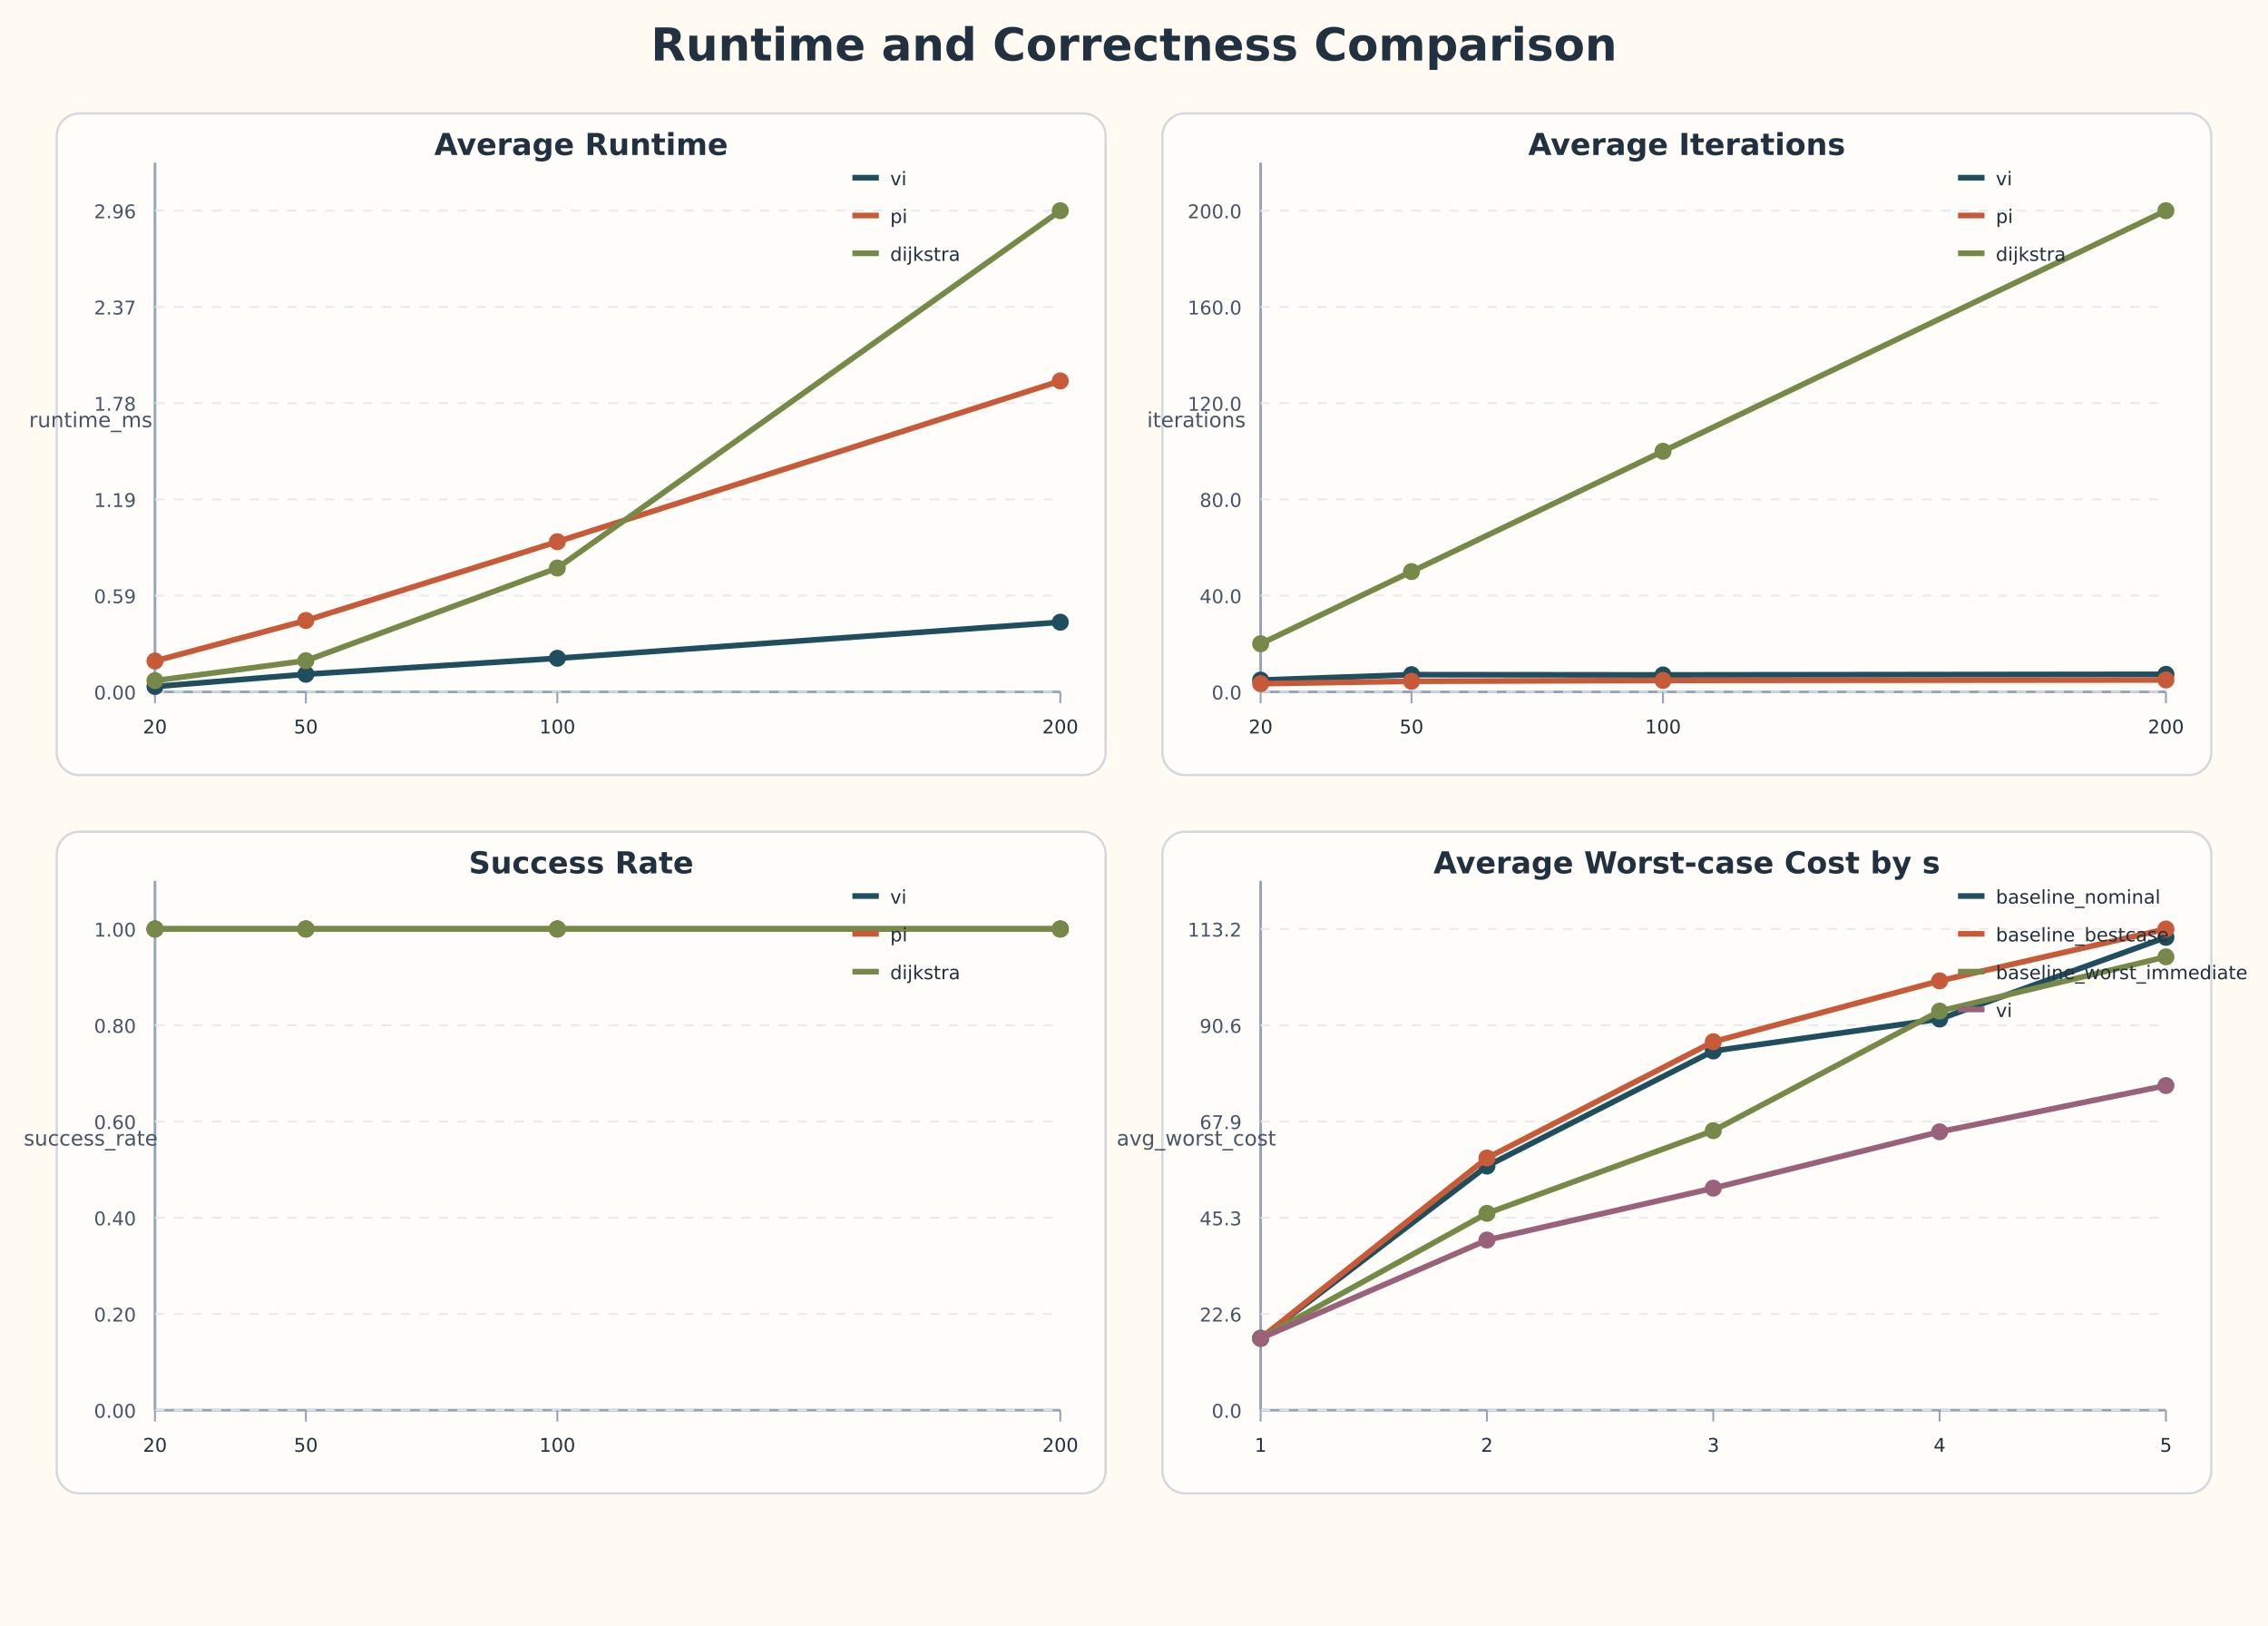
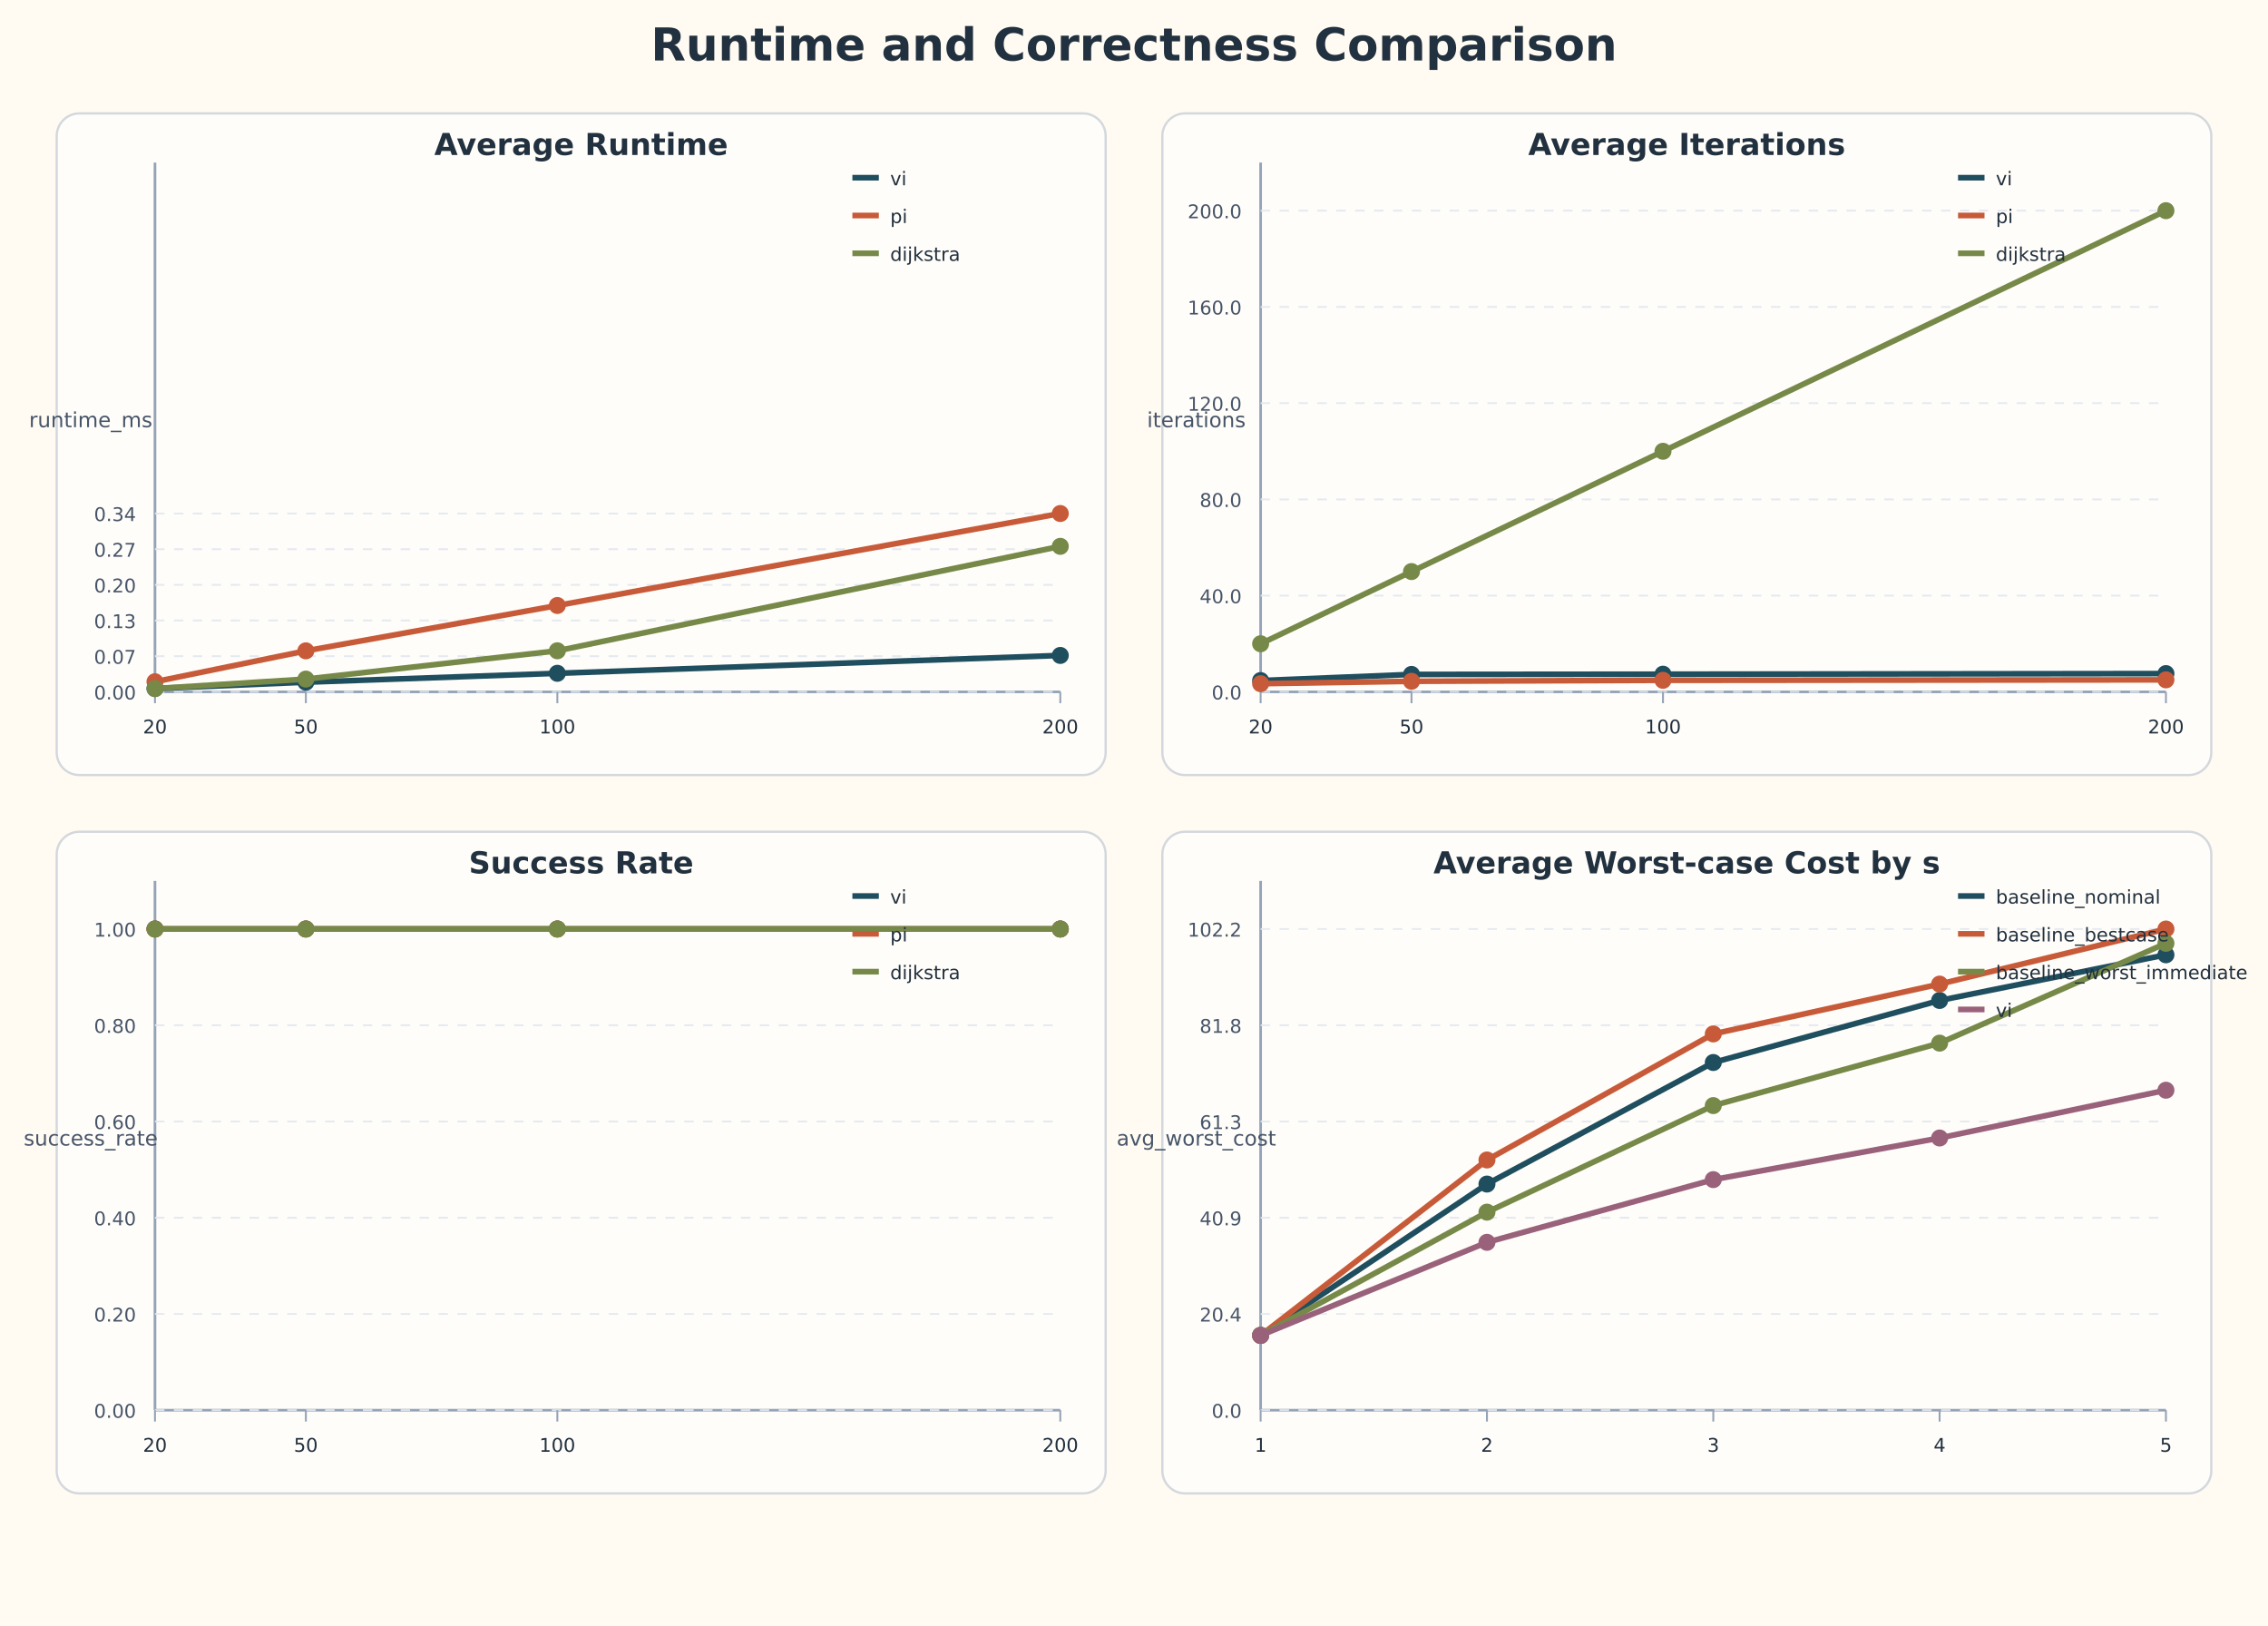
<svg xmlns="http://www.w3.org/2000/svg" width="1200" height="860" viewBox="0 0 1200 860">
  <rect x="0" y="0" width="1200" height="860" fill="#fffaf2" />
  <text x="600.00" y="32.00" text-anchor="middle" font-size="24" font-weight="bold" fill="#22313f" font-family="DejaVu Sans, Arial, sans-serif">Runtime and Correctness Comparison</text>
  <rect x="30.00" y="60.00" width="555.00" height="350.00" fill="#fffdf9" stroke="#d3d8dd" stroke-width="1.20" rx="12.00" opacity="1.00" />
  <text x="307.50" y="82.00" text-anchor="middle" font-size="16" font-weight="bold" fill="#22313f" font-family="DejaVu Sans, Arial, sans-serif">Average Runtime</text>
  <line x1="82.00" y1="366.00" x2="561.00" y2="366.00" stroke="#94a3b8" stroke-width="1.40" opacity="1.00" />
  <line x1="82.00" y1="86.00" x2="82.00" y2="366.00" stroke="#94a3b8" stroke-width="1.40" opacity="1.00" />
  <line x1="82.00" y1="366.00" x2="561.00" y2="366.00" stroke="#e2e8f0" stroke-width="1.00" opacity="0.90" stroke-dasharray="5 5" />
  <text x="72.00" y="370.00" text-anchor="end" font-size="10" font-weight="normal" fill="#475569" font-family="DejaVu Sans, Arial, sans-serif">0.00</text>
-   <line x1="82.00" y1="315.09" x2="561.00" y2="315.09" stroke="#e2e8f0" stroke-width="1.00" opacity="0.90" stroke-dasharray="5 5" />
-   <text x="72.00" y="319.09" text-anchor="end" font-size="10" font-weight="normal" fill="#475569" font-family="DejaVu Sans, Arial, sans-serif">0.59</text>
-   <line x1="82.00" y1="264.18" x2="561.00" y2="264.18" stroke="#e2e8f0" stroke-width="1.00" opacity="0.90" stroke-dasharray="5 5" />
-   <text x="72.00" y="268.18" text-anchor="end" font-size="10" font-weight="normal" fill="#475569" font-family="DejaVu Sans, Arial, sans-serif">1.19</text>
-   <line x1="82.00" y1="213.27" x2="561.00" y2="213.27" stroke="#e2e8f0" stroke-width="1.00" opacity="0.90" stroke-dasharray="5 5" />
-   <text x="72.00" y="217.27" text-anchor="end" font-size="10" font-weight="normal" fill="#475569" font-family="DejaVu Sans, Arial, sans-serif">1.78</text>
-   <line x1="82.00" y1="162.36" x2="561.00" y2="162.36" stroke="#e2e8f0" stroke-width="1.00" opacity="0.90" stroke-dasharray="5 5" />
-   <text x="72.00" y="166.36" text-anchor="end" font-size="10" font-weight="normal" fill="#475569" font-family="DejaVu Sans, Arial, sans-serif">2.37</text>
-   <line x1="82.00" y1="111.45" x2="561.00" y2="111.45" stroke="#e2e8f0" stroke-width="1.00" opacity="0.90" stroke-dasharray="5 5" />
-   <text x="72.00" y="115.45" text-anchor="end" font-size="10" font-weight="normal" fill="#475569" font-family="DejaVu Sans, Arial, sans-serif">2.96</text>
+   <line x1="82.00" y1="347.13" x2="561.00" y2="347.13" stroke="#e2e8f0" stroke-width="1.00" opacity="0.90" stroke-dasharray="5 5" />
+   <text x="72.00" y="351.13" text-anchor="end" font-size="10" font-weight="normal" fill="#475569" font-family="DejaVu Sans, Arial, sans-serif">0.07</text>
+   <line x1="82.00" y1="328.26" x2="561.00" y2="328.26" stroke="#e2e8f0" stroke-width="1.00" opacity="0.90" stroke-dasharray="5 5" />
+   <text x="72.00" y="332.26" text-anchor="end" font-size="10" font-weight="normal" fill="#475569" font-family="DejaVu Sans, Arial, sans-serif">0.13</text>
+   <line x1="82.00" y1="309.39" x2="561.00" y2="309.39" stroke="#e2e8f0" stroke-width="1.00" opacity="0.90" stroke-dasharray="5 5" />
+   <text x="72.00" y="313.39" text-anchor="end" font-size="10" font-weight="normal" fill="#475569" font-family="DejaVu Sans, Arial, sans-serif">0.20</text>
+   <line x1="82.00" y1="290.52" x2="561.00" y2="290.52" stroke="#e2e8f0" stroke-width="1.00" opacity="0.90" stroke-dasharray="5 5" />
+   <text x="72.00" y="294.52" text-anchor="end" font-size="10" font-weight="normal" fill="#475569" font-family="DejaVu Sans, Arial, sans-serif">0.27</text>
+   <line x1="82.00" y1="271.65" x2="561.00" y2="271.65" stroke="#e2e8f0" stroke-width="1.00" opacity="0.90" stroke-dasharray="5 5" />
+   <text x="72.00" y="275.65" text-anchor="end" font-size="10" font-weight="normal" fill="#475569" font-family="DejaVu Sans, Arial, sans-serif">0.34</text>
  <line x1="82.00" y1="366.00" x2="82.00" y2="372.00" stroke="#94a3b8" stroke-width="1.00" opacity="1.00" />
  <text x="82.00" y="388.00" text-anchor="middle" font-size="10" font-weight="normal" fill="#22313f" font-family="DejaVu Sans, Arial, sans-serif">20</text>
  <line x1="161.83" y1="366.00" x2="161.83" y2="372.00" stroke="#94a3b8" stroke-width="1.00" opacity="1.00" />
  <text x="161.83" y="388.00" text-anchor="middle" font-size="10" font-weight="normal" fill="#22313f" font-family="DejaVu Sans, Arial, sans-serif">50</text>
  <line x1="294.89" y1="366.00" x2="294.89" y2="372.00" stroke="#94a3b8" stroke-width="1.00" opacity="1.00" />
  <text x="294.89" y="388.00" text-anchor="middle" font-size="10" font-weight="normal" fill="#22313f" font-family="DejaVu Sans, Arial, sans-serif">100</text>
  <line x1="561.00" y1="366.00" x2="561.00" y2="372.00" stroke="#94a3b8" stroke-width="1.00" opacity="1.00" />
  <text x="561.00" y="388.00" text-anchor="middle" font-size="10" font-weight="normal" fill="#22313f" font-family="DejaVu Sans, Arial, sans-serif">200</text>
-   <polyline points="82.00,363.17 161.83,356.68 294.89,348.23 561.00,329.15" fill="none" stroke="#1f4e5f" stroke-width="3.00" opacity="1.00" />
-   <circle cx="82.00" cy="363.17" r="4.00" fill="#1f4e5f" stroke="#1f4e5f" stroke-width="1.00" />
-   <circle cx="161.83" cy="356.68" r="4.00" fill="#1f4e5f" stroke="#1f4e5f" stroke-width="1.00" />
-   <circle cx="294.89" cy="348.23" r="4.00" fill="#1f4e5f" stroke="#1f4e5f" stroke-width="1.00" />
-   <circle cx="561.00" cy="329.15" r="4.00" fill="#1f4e5f" stroke="#1f4e5f" stroke-width="1.00" />
-   <polyline points="82.00,349.67 161.83,328.25 294.89,286.56 561.00,201.51" fill="none" stroke="#c75b39" stroke-width="3.00" opacity="1.00" />
-   <circle cx="82.00" cy="349.67" r="4.00" fill="#c75b39" stroke="#c75b39" stroke-width="1.00" />
-   <circle cx="161.83" cy="328.25" r="4.00" fill="#c75b39" stroke="#c75b39" stroke-width="1.00" />
-   <circle cx="294.89" cy="286.56" r="4.00" fill="#c75b39" stroke="#c75b39" stroke-width="1.00" />
-   <circle cx="561.00" cy="201.51" r="4.00" fill="#c75b39" stroke="#c75b39" stroke-width="1.00" />
-   <polyline points="82.00,360.05 161.83,349.51 294.89,300.49 561.00,111.45" fill="none" stroke="#768948" stroke-width="3.00" opacity="1.00" />
-   <circle cx="82.00" cy="360.05" r="4.00" fill="#768948" stroke="#768948" stroke-width="1.00" />
-   <circle cx="161.83" cy="349.51" r="4.00" fill="#768948" stroke="#768948" stroke-width="1.00" />
-   <circle cx="294.89" cy="300.49" r="4.00" fill="#768948" stroke="#768948" stroke-width="1.00" />
-   <circle cx="561.00" cy="111.45" r="4.00" fill="#768948" stroke="#768948" stroke-width="1.00" />
+   <polyline points="82.00,364.24 161.83,360.89 294.89,356.18 561.00,346.73" fill="none" stroke="#1f4e5f" stroke-width="3.00" opacity="1.00" />
+   <circle cx="82.00" cy="364.24" r="4.00" fill="#1f4e5f" stroke="#1f4e5f" stroke-width="1.00" />
+   <circle cx="161.83" cy="360.89" r="4.00" fill="#1f4e5f" stroke="#1f4e5f" stroke-width="1.00" />
+   <circle cx="294.89" cy="356.18" r="4.00" fill="#1f4e5f" stroke="#1f4e5f" stroke-width="1.00" />
+   <circle cx="561.00" cy="346.73" r="4.00" fill="#1f4e5f" stroke="#1f4e5f" stroke-width="1.00" />
+   <polyline points="82.00,360.64 161.83,344.30 294.89,320.31 561.00,271.65" fill="none" stroke="#c75b39" stroke-width="3.00" opacity="1.00" />
+   <circle cx="82.00" cy="360.64" r="4.00" fill="#c75b39" stroke="#c75b39" stroke-width="1.00" />
+   <circle cx="161.83" cy="344.30" r="4.00" fill="#c75b39" stroke="#c75b39" stroke-width="1.00" />
+   <circle cx="294.89" cy="320.31" r="4.00" fill="#c75b39" stroke="#c75b39" stroke-width="1.00" />
+   <circle cx="561.00" cy="271.65" r="4.00" fill="#c75b39" stroke="#c75b39" stroke-width="1.00" />
+   <polyline points="82.00,364.25 161.83,359.24 294.89,344.27 561.00,289.01" fill="none" stroke="#768948" stroke-width="3.00" opacity="1.00" />
+   <circle cx="82.00" cy="364.25" r="4.00" fill="#768948" stroke="#768948" stroke-width="1.00" />
+   <circle cx="161.83" cy="359.24" r="4.00" fill="#768948" stroke="#768948" stroke-width="1.00" />
+   <circle cx="294.89" cy="344.27" r="4.00" fill="#768948" stroke="#768948" stroke-width="1.00" />
+   <circle cx="561.00" cy="289.01" r="4.00" fill="#768948" stroke="#768948" stroke-width="1.00" />
  <line x1="451.00" y1="94.00" x2="465.00" y2="94.00" stroke="#1f4e5f" stroke-width="3.00" opacity="1.00" />
  <text x="471.00" y="98.00" text-anchor="start" font-size="10" font-weight="normal" fill="#22313f" font-family="DejaVu Sans, Arial, sans-serif">vi</text>
  <line x1="451.00" y1="114.00" x2="465.00" y2="114.00" stroke="#c75b39" stroke-width="3.00" opacity="1.00" />
  <text x="471.00" y="118.00" text-anchor="start" font-size="10" font-weight="normal" fill="#22313f" font-family="DejaVu Sans, Arial, sans-serif">pi</text>
  <line x1="451.00" y1="134.00" x2="465.00" y2="134.00" stroke="#768948" stroke-width="3.00" opacity="1.00" />
  <text x="471.00" y="138.00" text-anchor="start" font-size="10" font-weight="normal" fill="#22313f" font-family="DejaVu Sans, Arial, sans-serif">dijkstra</text>
  <text x="48.00" y="226.00" text-anchor="middle" font-size="11" font-weight="normal" fill="#475569" font-family="DejaVu Sans, Arial, sans-serif">runtime_ms</text>
  <rect x="615.00" y="60.00" width="555.00" height="350.00" fill="#fffdf9" stroke="#d3d8dd" stroke-width="1.20" rx="12.00" opacity="1.00" />
  <text x="892.50" y="82.00" text-anchor="middle" font-size="16" font-weight="bold" fill="#22313f" font-family="DejaVu Sans, Arial, sans-serif">Average Iterations</text>
  <line x1="667.00" y1="366.00" x2="1146.00" y2="366.00" stroke="#94a3b8" stroke-width="1.40" opacity="1.00" />
  <line x1="667.00" y1="86.00" x2="667.00" y2="366.00" stroke="#94a3b8" stroke-width="1.40" opacity="1.00" />
  <line x1="667.00" y1="366.00" x2="1146.00" y2="366.00" stroke="#e2e8f0" stroke-width="1.00" opacity="0.90" stroke-dasharray="5 5" />
  <text x="657.00" y="370.00" text-anchor="end" font-size="10" font-weight="normal" fill="#475569" font-family="DejaVu Sans, Arial, sans-serif">0.0</text>
  <line x1="667.00" y1="315.09" x2="1146.00" y2="315.09" stroke="#e2e8f0" stroke-width="1.00" opacity="0.90" stroke-dasharray="5 5" />
  <text x="657.00" y="319.09" text-anchor="end" font-size="10" font-weight="normal" fill="#475569" font-family="DejaVu Sans, Arial, sans-serif">40.0</text>
  <line x1="667.00" y1="264.18" x2="1146.00" y2="264.18" stroke="#e2e8f0" stroke-width="1.00" opacity="0.90" stroke-dasharray="5 5" />
  <text x="657.00" y="268.18" text-anchor="end" font-size="10" font-weight="normal" fill="#475569" font-family="DejaVu Sans, Arial, sans-serif">80.0</text>
  <line x1="667.00" y1="213.27" x2="1146.00" y2="213.27" stroke="#e2e8f0" stroke-width="1.00" opacity="0.90" stroke-dasharray="5 5" />
  <text x="657.00" y="217.27" text-anchor="end" font-size="10" font-weight="normal" fill="#475569" font-family="DejaVu Sans, Arial, sans-serif">120.0</text>
  <line x1="667.00" y1="162.36" x2="1146.00" y2="162.36" stroke="#e2e8f0" stroke-width="1.00" opacity="0.90" stroke-dasharray="5 5" />
  <text x="657.00" y="166.36" text-anchor="end" font-size="10" font-weight="normal" fill="#475569" font-family="DejaVu Sans, Arial, sans-serif">160.0</text>
  <line x1="667.00" y1="111.45" x2="1146.00" y2="111.45" stroke="#e2e8f0" stroke-width="1.00" opacity="0.90" stroke-dasharray="5 5" />
  <text x="657.00" y="115.45" text-anchor="end" font-size="10" font-weight="normal" fill="#475569" font-family="DejaVu Sans, Arial, sans-serif">200.0</text>
  <line x1="667.00" y1="366.00" x2="667.00" y2="372.00" stroke="#94a3b8" stroke-width="1.00" opacity="1.00" />
  <text x="667.00" y="388.00" text-anchor="middle" font-size="10" font-weight="normal" fill="#22313f" font-family="DejaVu Sans, Arial, sans-serif">20</text>
  <line x1="746.83" y1="366.00" x2="746.83" y2="372.00" stroke="#94a3b8" stroke-width="1.00" opacity="1.00" />
  <text x="746.83" y="388.00" text-anchor="middle" font-size="10" font-weight="normal" fill="#22313f" font-family="DejaVu Sans, Arial, sans-serif">50</text>
  <line x1="879.89" y1="366.00" x2="879.89" y2="372.00" stroke="#94a3b8" stroke-width="1.00" opacity="1.00" />
  <text x="879.89" y="388.00" text-anchor="middle" font-size="10" font-weight="normal" fill="#22313f" font-family="DejaVu Sans, Arial, sans-serif">100</text>
  <line x1="1146.00" y1="366.00" x2="1146.00" y2="372.00" stroke="#94a3b8" stroke-width="1.00" opacity="1.00" />
  <text x="1146.00" y="388.00" text-anchor="middle" font-size="10" font-weight="normal" fill="#22313f" font-family="DejaVu Sans, Arial, sans-serif">200</text>
-   <polyline points="667.00,359.76 746.83,356.90 879.89,357.03 1146.00,356.71" fill="none" stroke="#1f4e5f" stroke-width="3.00" opacity="1.00" />
-   <circle cx="667.00" cy="359.76" r="4.00" fill="#1f4e5f" stroke="#1f4e5f" stroke-width="1.00" />
-   <circle cx="746.83" cy="356.90" r="4.00" fill="#1f4e5f" stroke="#1f4e5f" stroke-width="1.00" />
-   <circle cx="879.89" cy="357.03" r="4.00" fill="#1f4e5f" stroke="#1f4e5f" stroke-width="1.00" />
-   <circle cx="1146.00" cy="356.71" r="4.00" fill="#1f4e5f" stroke="#1f4e5f" stroke-width="1.00" />
-   <polyline points="667.00,361.67 746.83,360.40 879.89,359.95 1146.00,359.70" fill="none" stroke="#c75b39" stroke-width="3.00" opacity="1.00" />
+   <polyline points="667.00,360.02 746.83,356.77 879.89,356.65 1146.00,356.33" fill="none" stroke="#1f4e5f" stroke-width="3.00" opacity="1.00" />
+   <circle cx="667.00" cy="360.02" r="4.00" fill="#1f4e5f" stroke="#1f4e5f" stroke-width="1.00" />
+   <circle cx="746.83" cy="356.77" r="4.00" fill="#1f4e5f" stroke="#1f4e5f" stroke-width="1.00" />
+   <circle cx="879.89" cy="356.65" r="4.00" fill="#1f4e5f" stroke="#1f4e5f" stroke-width="1.00" />
+   <circle cx="1146.00" cy="356.33" r="4.00" fill="#1f4e5f" stroke="#1f4e5f" stroke-width="1.00" />
+   <polyline points="667.00,361.67 746.83,360.40 879.89,359.89 1146.00,359.64" fill="none" stroke="#c75b39" stroke-width="3.00" opacity="1.00" />
  <circle cx="667.00" cy="361.67" r="4.00" fill="#c75b39" stroke="#c75b39" stroke-width="1.00" />
  <circle cx="746.83" cy="360.40" r="4.00" fill="#c75b39" stroke="#c75b39" stroke-width="1.00" />
-   <circle cx="879.89" cy="359.95" r="4.00" fill="#c75b39" stroke="#c75b39" stroke-width="1.00" />
-   <circle cx="1146.00" cy="359.70" r="4.00" fill="#c75b39" stroke="#c75b39" stroke-width="1.00" />
+   <circle cx="879.89" cy="359.89" r="4.00" fill="#c75b39" stroke="#c75b39" stroke-width="1.00" />
+   <circle cx="1146.00" cy="359.64" r="4.00" fill="#c75b39" stroke="#c75b39" stroke-width="1.00" />
  <polyline points="667.00,340.55 746.83,302.36 879.89,238.73 1146.00,111.45" fill="none" stroke="#768948" stroke-width="3.00" opacity="1.00" />
  <circle cx="667.00" cy="340.55" r="4.00" fill="#768948" stroke="#768948" stroke-width="1.00" />
  <circle cx="746.83" cy="302.36" r="4.00" fill="#768948" stroke="#768948" stroke-width="1.00" />
  <circle cx="879.89" cy="238.73" r="4.00" fill="#768948" stroke="#768948" stroke-width="1.00" />
  <circle cx="1146.00" cy="111.45" r="4.00" fill="#768948" stroke="#768948" stroke-width="1.00" />
  <line x1="1036.00" y1="94.00" x2="1050.00" y2="94.00" stroke="#1f4e5f" stroke-width="3.00" opacity="1.00" />
  <text x="1056.00" y="98.00" text-anchor="start" font-size="10" font-weight="normal" fill="#22313f" font-family="DejaVu Sans, Arial, sans-serif">vi</text>
  <line x1="1036.00" y1="114.00" x2="1050.00" y2="114.00" stroke="#c75b39" stroke-width="3.00" opacity="1.00" />
  <text x="1056.00" y="118.00" text-anchor="start" font-size="10" font-weight="normal" fill="#22313f" font-family="DejaVu Sans, Arial, sans-serif">pi</text>
  <line x1="1036.00" y1="134.00" x2="1050.00" y2="134.00" stroke="#768948" stroke-width="3.00" opacity="1.00" />
  <text x="1056.00" y="138.00" text-anchor="start" font-size="10" font-weight="normal" fill="#22313f" font-family="DejaVu Sans, Arial, sans-serif">dijkstra</text>
  <text x="633.00" y="226.00" text-anchor="middle" font-size="11" font-weight="normal" fill="#475569" font-family="DejaVu Sans, Arial, sans-serif">iterations</text>
  <rect x="30.00" y="440.00" width="555.00" height="350.00" fill="#fffdf9" stroke="#d3d8dd" stroke-width="1.20" rx="12.00" opacity="1.00" />
  <text x="307.50" y="462.00" text-anchor="middle" font-size="16" font-weight="bold" fill="#22313f" font-family="DejaVu Sans, Arial, sans-serif">Success Rate</text>
  <line x1="82.00" y1="746.00" x2="561.00" y2="746.00" stroke="#94a3b8" stroke-width="1.40" opacity="1.00" />
  <line x1="82.00" y1="466.00" x2="82.00" y2="746.00" stroke="#94a3b8" stroke-width="1.40" opacity="1.00" />
  <line x1="82.00" y1="746.00" x2="561.00" y2="746.00" stroke="#e2e8f0" stroke-width="1.00" opacity="0.90" stroke-dasharray="5 5" />
  <text x="72.00" y="750.00" text-anchor="end" font-size="10" font-weight="normal" fill="#475569" font-family="DejaVu Sans, Arial, sans-serif">0.00</text>
  <line x1="82.00" y1="695.09" x2="561.00" y2="695.09" stroke="#e2e8f0" stroke-width="1.00" opacity="0.90" stroke-dasharray="5 5" />
  <text x="72.00" y="699.09" text-anchor="end" font-size="10" font-weight="normal" fill="#475569" font-family="DejaVu Sans, Arial, sans-serif">0.20</text>
  <line x1="82.00" y1="644.18" x2="561.00" y2="644.18" stroke="#e2e8f0" stroke-width="1.00" opacity="0.90" stroke-dasharray="5 5" />
  <text x="72.00" y="648.18" text-anchor="end" font-size="10" font-weight="normal" fill="#475569" font-family="DejaVu Sans, Arial, sans-serif">0.40</text>
  <line x1="82.00" y1="593.27" x2="561.00" y2="593.27" stroke="#e2e8f0" stroke-width="1.00" opacity="0.90" stroke-dasharray="5 5" />
  <text x="72.00" y="597.27" text-anchor="end" font-size="10" font-weight="normal" fill="#475569" font-family="DejaVu Sans, Arial, sans-serif">0.60</text>
  <line x1="82.00" y1="542.36" x2="561.00" y2="542.36" stroke="#e2e8f0" stroke-width="1.00" opacity="0.90" stroke-dasharray="5 5" />
  <text x="72.00" y="546.36" text-anchor="end" font-size="10" font-weight="normal" fill="#475569" font-family="DejaVu Sans, Arial, sans-serif">0.80</text>
  <line x1="82.00" y1="491.45" x2="561.00" y2="491.45" stroke="#e2e8f0" stroke-width="1.00" opacity="0.90" stroke-dasharray="5 5" />
  <text x="72.00" y="495.45" text-anchor="end" font-size="10" font-weight="normal" fill="#475569" font-family="DejaVu Sans, Arial, sans-serif">1.00</text>
  <line x1="82.00" y1="746.00" x2="82.00" y2="752.00" stroke="#94a3b8" stroke-width="1.00" opacity="1.00" />
  <text x="82.00" y="768.00" text-anchor="middle" font-size="10" font-weight="normal" fill="#22313f" font-family="DejaVu Sans, Arial, sans-serif">20</text>
  <line x1="161.83" y1="746.00" x2="161.83" y2="752.00" stroke="#94a3b8" stroke-width="1.00" opacity="1.00" />
  <text x="161.83" y="768.00" text-anchor="middle" font-size="10" font-weight="normal" fill="#22313f" font-family="DejaVu Sans, Arial, sans-serif">50</text>
  <line x1="294.89" y1="746.00" x2="294.89" y2="752.00" stroke="#94a3b8" stroke-width="1.00" opacity="1.00" />
  <text x="294.89" y="768.00" text-anchor="middle" font-size="10" font-weight="normal" fill="#22313f" font-family="DejaVu Sans, Arial, sans-serif">100</text>
  <line x1="561.00" y1="746.00" x2="561.00" y2="752.00" stroke="#94a3b8" stroke-width="1.00" opacity="1.00" />
  <text x="561.00" y="768.00" text-anchor="middle" font-size="10" font-weight="normal" fill="#22313f" font-family="DejaVu Sans, Arial, sans-serif">200</text>
  <polyline points="82.00,491.45 161.83,491.45 294.89,491.45 561.00,491.45" fill="none" stroke="#1f4e5f" stroke-width="3.00" opacity="1.00" />
  <circle cx="82.00" cy="491.45" r="4.00" fill="#1f4e5f" stroke="#1f4e5f" stroke-width="1.00" />
  <circle cx="161.83" cy="491.45" r="4.00" fill="#1f4e5f" stroke="#1f4e5f" stroke-width="1.00" />
  <circle cx="294.89" cy="491.45" r="4.00" fill="#1f4e5f" stroke="#1f4e5f" stroke-width="1.00" />
  <circle cx="561.00" cy="491.45" r="4.00" fill="#1f4e5f" stroke="#1f4e5f" stroke-width="1.00" />
  <polyline points="82.00,491.45 161.83,491.45 294.89,491.45 561.00,491.45" fill="none" stroke="#c75b39" stroke-width="3.00" opacity="1.00" />
  <circle cx="82.00" cy="491.45" r="4.00" fill="#c75b39" stroke="#c75b39" stroke-width="1.00" />
  <circle cx="161.83" cy="491.45" r="4.00" fill="#c75b39" stroke="#c75b39" stroke-width="1.00" />
  <circle cx="294.89" cy="491.45" r="4.00" fill="#c75b39" stroke="#c75b39" stroke-width="1.00" />
  <circle cx="561.00" cy="491.45" r="4.00" fill="#c75b39" stroke="#c75b39" stroke-width="1.00" />
  <polyline points="82.00,491.45 161.83,491.45 294.89,491.45 561.00,491.45" fill="none" stroke="#768948" stroke-width="3.00" opacity="1.00" />
  <circle cx="82.00" cy="491.45" r="4.00" fill="#768948" stroke="#768948" stroke-width="1.00" />
  <circle cx="161.83" cy="491.45" r="4.00" fill="#768948" stroke="#768948" stroke-width="1.00" />
  <circle cx="294.89" cy="491.45" r="4.00" fill="#768948" stroke="#768948" stroke-width="1.00" />
  <circle cx="561.00" cy="491.45" r="4.00" fill="#768948" stroke="#768948" stroke-width="1.00" />
  <line x1="451.00" y1="474.00" x2="465.00" y2="474.00" stroke="#1f4e5f" stroke-width="3.00" opacity="1.00" />
  <text x="471.00" y="478.00" text-anchor="start" font-size="10" font-weight="normal" fill="#22313f" font-family="DejaVu Sans, Arial, sans-serif">vi</text>
  <line x1="451.00" y1="494.00" x2="465.00" y2="494.00" stroke="#c75b39" stroke-width="3.00" opacity="1.00" />
  <text x="471.00" y="498.00" text-anchor="start" font-size="10" font-weight="normal" fill="#22313f" font-family="DejaVu Sans, Arial, sans-serif">pi</text>
  <line x1="451.00" y1="514.00" x2="465.00" y2="514.00" stroke="#768948" stroke-width="3.00" opacity="1.00" />
  <text x="471.00" y="518.00" text-anchor="start" font-size="10" font-weight="normal" fill="#22313f" font-family="DejaVu Sans, Arial, sans-serif">dijkstra</text>
  <text x="48.00" y="606.00" text-anchor="middle" font-size="11" font-weight="normal" fill="#475569" font-family="DejaVu Sans, Arial, sans-serif">success_rate</text>
  <rect x="615.00" y="440.00" width="555.00" height="350.00" fill="#fffdf9" stroke="#d3d8dd" stroke-width="1.20" rx="12.00" opacity="1.00" />
  <text x="892.50" y="462.00" text-anchor="middle" font-size="16" font-weight="bold" fill="#22313f" font-family="DejaVu Sans, Arial, sans-serif">Average Worst-case Cost by s</text>
  <line x1="667.00" y1="746.00" x2="1146.00" y2="746.00" stroke="#94a3b8" stroke-width="1.40" opacity="1.00" />
  <line x1="667.00" y1="466.00" x2="667.00" y2="746.00" stroke="#94a3b8" stroke-width="1.40" opacity="1.00" />
  <line x1="667.00" y1="746.00" x2="1146.00" y2="746.00" stroke="#e2e8f0" stroke-width="1.00" opacity="0.90" stroke-dasharray="5 5" />
  <text x="657.00" y="750.00" text-anchor="end" font-size="10" font-weight="normal" fill="#475569" font-family="DejaVu Sans, Arial, sans-serif">0.0</text>
  <line x1="667.00" y1="695.09" x2="1146.00" y2="695.09" stroke="#e2e8f0" stroke-width="1.00" opacity="0.90" stroke-dasharray="5 5" />
-   <text x="657.00" y="699.09" text-anchor="end" font-size="10" font-weight="normal" fill="#475569" font-family="DejaVu Sans, Arial, sans-serif">22.6</text>
+   <text x="657.00" y="699.09" text-anchor="end" font-size="10" font-weight="normal" fill="#475569" font-family="DejaVu Sans, Arial, sans-serif">20.4</text>
  <line x1="667.00" y1="644.18" x2="1146.00" y2="644.18" stroke="#e2e8f0" stroke-width="1.00" opacity="0.90" stroke-dasharray="5 5" />
-   <text x="657.00" y="648.18" text-anchor="end" font-size="10" font-weight="normal" fill="#475569" font-family="DejaVu Sans, Arial, sans-serif">45.3</text>
+   <text x="657.00" y="648.18" text-anchor="end" font-size="10" font-weight="normal" fill="#475569" font-family="DejaVu Sans, Arial, sans-serif">40.9</text>
  <line x1="667.00" y1="593.27" x2="1146.00" y2="593.27" stroke="#e2e8f0" stroke-width="1.00" opacity="0.90" stroke-dasharray="5 5" />
-   <text x="657.00" y="597.27" text-anchor="end" font-size="10" font-weight="normal" fill="#475569" font-family="DejaVu Sans, Arial, sans-serif">67.9</text>
+   <text x="657.00" y="597.27" text-anchor="end" font-size="10" font-weight="normal" fill="#475569" font-family="DejaVu Sans, Arial, sans-serif">61.3</text>
  <line x1="667.00" y1="542.36" x2="1146.00" y2="542.36" stroke="#e2e8f0" stroke-width="1.00" opacity="0.90" stroke-dasharray="5 5" />
-   <text x="657.00" y="546.36" text-anchor="end" font-size="10" font-weight="normal" fill="#475569" font-family="DejaVu Sans, Arial, sans-serif">90.6</text>
+   <text x="657.00" y="546.36" text-anchor="end" font-size="10" font-weight="normal" fill="#475569" font-family="DejaVu Sans, Arial, sans-serif">81.8</text>
  <line x1="667.00" y1="491.45" x2="1146.00" y2="491.45" stroke="#e2e8f0" stroke-width="1.00" opacity="0.90" stroke-dasharray="5 5" />
-   <text x="657.00" y="495.45" text-anchor="end" font-size="10" font-weight="normal" fill="#475569" font-family="DejaVu Sans, Arial, sans-serif">113.2</text>
+   <text x="657.00" y="495.45" text-anchor="end" font-size="10" font-weight="normal" fill="#475569" font-family="DejaVu Sans, Arial, sans-serif">102.2</text>
  <line x1="667.00" y1="746.00" x2="667.00" y2="752.00" stroke="#94a3b8" stroke-width="1.00" opacity="1.00" />
  <text x="667.00" y="768.00" text-anchor="middle" font-size="10" font-weight="normal" fill="#22313f" font-family="DejaVu Sans, Arial, sans-serif">1</text>
  <line x1="786.75" y1="746.00" x2="786.75" y2="752.00" stroke="#94a3b8" stroke-width="1.00" opacity="1.00" />
  <text x="786.75" y="768.00" text-anchor="middle" font-size="10" font-weight="normal" fill="#22313f" font-family="DejaVu Sans, Arial, sans-serif">2</text>
  <line x1="906.50" y1="746.00" x2="906.50" y2="752.00" stroke="#94a3b8" stroke-width="1.00" opacity="1.00" />
  <text x="906.50" y="768.00" text-anchor="middle" font-size="10" font-weight="normal" fill="#22313f" font-family="DejaVu Sans, Arial, sans-serif">3</text>
  <line x1="1026.25" y1="746.00" x2="1026.25" y2="752.00" stroke="#94a3b8" stroke-width="1.00" opacity="1.00" />
  <text x="1026.25" y="768.00" text-anchor="middle" font-size="10" font-weight="normal" fill="#22313f" font-family="DejaVu Sans, Arial, sans-serif">4</text>
  <line x1="1146.00" y1="746.00" x2="1146.00" y2="752.00" stroke="#94a3b8" stroke-width="1.00" opacity="1.00" />
  <text x="1146.00" y="768.00" text-anchor="middle" font-size="10" font-weight="normal" fill="#22313f" font-family="DejaVu Sans, Arial, sans-serif">5</text>
-   <polyline points="667.00,707.97 786.75,616.86 906.50,555.97 1026.25,539.08 1146.00,495.87" fill="none" stroke="#1f4e5f" stroke-width="3.00" opacity="1.00" />
-   <circle cx="667.00" cy="707.97" r="4.00" fill="#1f4e5f" stroke="#1f4e5f" stroke-width="1.00" />
-   <circle cx="786.75" cy="616.86" r="4.00" fill="#1f4e5f" stroke="#1f4e5f" stroke-width="1.00" />
-   <circle cx="906.50" cy="555.97" r="4.00" fill="#1f4e5f" stroke="#1f4e5f" stroke-width="1.00" />
-   <circle cx="1026.25" cy="539.08" r="4.00" fill="#1f4e5f" stroke="#1f4e5f" stroke-width="1.00" />
-   <circle cx="1146.00" cy="495.87" r="4.00" fill="#1f4e5f" stroke="#1f4e5f" stroke-width="1.00" />
-   <polyline points="667.00,707.97 786.75,612.58 906.50,551.08 1026.25,518.88 1146.00,491.45" fill="none" stroke="#c75b39" stroke-width="3.00" opacity="1.00" />
-   <circle cx="667.00" cy="707.97" r="4.00" fill="#c75b39" stroke="#c75b39" stroke-width="1.00" />
-   <circle cx="786.75" cy="612.58" r="4.00" fill="#c75b39" stroke="#c75b39" stroke-width="1.00" />
-   <circle cx="906.50" cy="551.08" r="4.00" fill="#c75b39" stroke="#c75b39" stroke-width="1.00" />
-   <circle cx="1026.25" cy="518.88" r="4.00" fill="#c75b39" stroke="#c75b39" stroke-width="1.00" />
+   <polyline points="667.00,706.43 786.75,626.37 906.50,562.07 1026.25,529.25 1146.00,505.09" fill="none" stroke="#1f4e5f" stroke-width="3.00" opacity="1.00" />
+   <circle cx="667.00" cy="706.43" r="4.00" fill="#1f4e5f" stroke="#1f4e5f" stroke-width="1.00" />
+   <circle cx="786.75" cy="626.37" r="4.00" fill="#1f4e5f" stroke="#1f4e5f" stroke-width="1.00" />
+   <circle cx="906.50" cy="562.07" r="4.00" fill="#1f4e5f" stroke="#1f4e5f" stroke-width="1.00" />
+   <circle cx="1026.25" cy="529.25" r="4.00" fill="#1f4e5f" stroke="#1f4e5f" stroke-width="1.00" />
+   <circle cx="1146.00" cy="505.09" r="4.00" fill="#1f4e5f" stroke="#1f4e5f" stroke-width="1.00" />
+   <polyline points="667.00,706.43 786.75,613.63 906.50,546.95 1026.25,520.59 1146.00,491.45" fill="none" stroke="#c75b39" stroke-width="3.00" opacity="1.00" />
+   <circle cx="667.00" cy="706.43" r="4.00" fill="#c75b39" stroke="#c75b39" stroke-width="1.00" />
+   <circle cx="786.75" cy="613.63" r="4.00" fill="#c75b39" stroke="#c75b39" stroke-width="1.00" />
+   <circle cx="906.50" cy="546.95" r="4.00" fill="#c75b39" stroke="#c75b39" stroke-width="1.00" />
+   <circle cx="1026.25" cy="520.59" r="4.00" fill="#c75b39" stroke="#c75b39" stroke-width="1.00" />
  <circle cx="1146.00" cy="491.45" r="4.00" fill="#c75b39" stroke="#c75b39" stroke-width="1.00" />
-   <polyline points="667.00,707.97 786.75,641.86 906.50,598.13 1026.25,534.87 1146.00,506.17" fill="none" stroke="#768948" stroke-width="3.00" opacity="1.00" />
-   <circle cx="667.00" cy="707.97" r="4.00" fill="#768948" stroke="#768948" stroke-width="1.00" />
-   <circle cx="786.75" cy="641.86" r="4.00" fill="#768948" stroke="#768948" stroke-width="1.00" />
-   <circle cx="906.50" cy="598.13" r="4.00" fill="#768948" stroke="#768948" stroke-width="1.00" />
-   <circle cx="1026.25" cy="534.87" r="4.00" fill="#768948" stroke="#768948" stroke-width="1.00" />
-   <circle cx="1146.00" cy="506.17" r="4.00" fill="#768948" stroke="#768948" stroke-width="1.00" />
-   <polyline points="667.00,707.97 786.75,655.98 906.50,628.54 1026.25,598.73 1146.00,574.27" fill="none" stroke="#99627a" stroke-width="3.00" opacity="1.00" />
-   <circle cx="667.00" cy="707.97" r="4.00" fill="#99627a" stroke="#99627a" stroke-width="1.00" />
-   <circle cx="786.75" cy="655.98" r="4.00" fill="#99627a" stroke="#99627a" stroke-width="1.00" />
-   <circle cx="906.50" cy="628.54" r="4.00" fill="#99627a" stroke="#99627a" stroke-width="1.00" />
-   <circle cx="1026.25" cy="598.73" r="4.00" fill="#99627a" stroke="#99627a" stroke-width="1.00" />
-   <circle cx="1146.00" cy="574.27" r="4.00" fill="#99627a" stroke="#99627a" stroke-width="1.00" />
+   <polyline points="667.00,706.43 786.75,641.23 906.50,584.86 1026.25,551.82 1146.00,499.01" fill="none" stroke="#768948" stroke-width="3.00" opacity="1.00" />
+   <circle cx="667.00" cy="706.43" r="4.00" fill="#768948" stroke="#768948" stroke-width="1.00" />
+   <circle cx="786.75" cy="641.23" r="4.00" fill="#768948" stroke="#768948" stroke-width="1.00" />
+   <circle cx="906.50" cy="584.86" r="4.00" fill="#768948" stroke="#768948" stroke-width="1.00" />
+   <circle cx="1026.25" cy="551.82" r="4.00" fill="#768948" stroke="#768948" stroke-width="1.00" />
+   <circle cx="1146.00" cy="499.01" r="4.00" fill="#768948" stroke="#768948" stroke-width="1.00" />
+   <polyline points="667.00,706.43 786.75,657.20 906.50,624.03 1026.25,602.01 1146.00,576.73" fill="none" stroke="#99627a" stroke-width="3.00" opacity="1.00" />
+   <circle cx="667.00" cy="706.43" r="4.00" fill="#99627a" stroke="#99627a" stroke-width="1.00" />
+   <circle cx="786.75" cy="657.20" r="4.00" fill="#99627a" stroke="#99627a" stroke-width="1.00" />
+   <circle cx="906.50" cy="624.03" r="4.00" fill="#99627a" stroke="#99627a" stroke-width="1.00" />
+   <circle cx="1026.25" cy="602.01" r="4.00" fill="#99627a" stroke="#99627a" stroke-width="1.00" />
+   <circle cx="1146.00" cy="576.73" r="4.00" fill="#99627a" stroke="#99627a" stroke-width="1.00" />
  <line x1="1036.00" y1="474.00" x2="1050.00" y2="474.00" stroke="#1f4e5f" stroke-width="3.00" opacity="1.00" />
  <text x="1056.00" y="478.00" text-anchor="start" font-size="10" font-weight="normal" fill="#22313f" font-family="DejaVu Sans, Arial, sans-serif">baseline_nominal</text>
  <line x1="1036.00" y1="494.00" x2="1050.00" y2="494.00" stroke="#c75b39" stroke-width="3.00" opacity="1.00" />
  <text x="1056.00" y="498.00" text-anchor="start" font-size="10" font-weight="normal" fill="#22313f" font-family="DejaVu Sans, Arial, sans-serif">baseline_bestcase</text>
  <line x1="1036.00" y1="514.00" x2="1050.00" y2="514.00" stroke="#768948" stroke-width="3.00" opacity="1.00" />
  <text x="1056.00" y="518.00" text-anchor="start" font-size="10" font-weight="normal" fill="#22313f" font-family="DejaVu Sans, Arial, sans-serif">baseline_worst_immediate</text>
  <line x1="1036.00" y1="534.00" x2="1050.00" y2="534.00" stroke="#99627a" stroke-width="3.00" opacity="1.00" />
  <text x="1056.00" y="538.00" text-anchor="start" font-size="10" font-weight="normal" fill="#22313f" font-family="DejaVu Sans, Arial, sans-serif">vi</text>
  <text x="633.00" y="606.00" text-anchor="middle" font-size="11" font-weight="normal" fill="#475569" font-family="DejaVu Sans, Arial, sans-serif">avg_worst_cost</text>
</svg>
